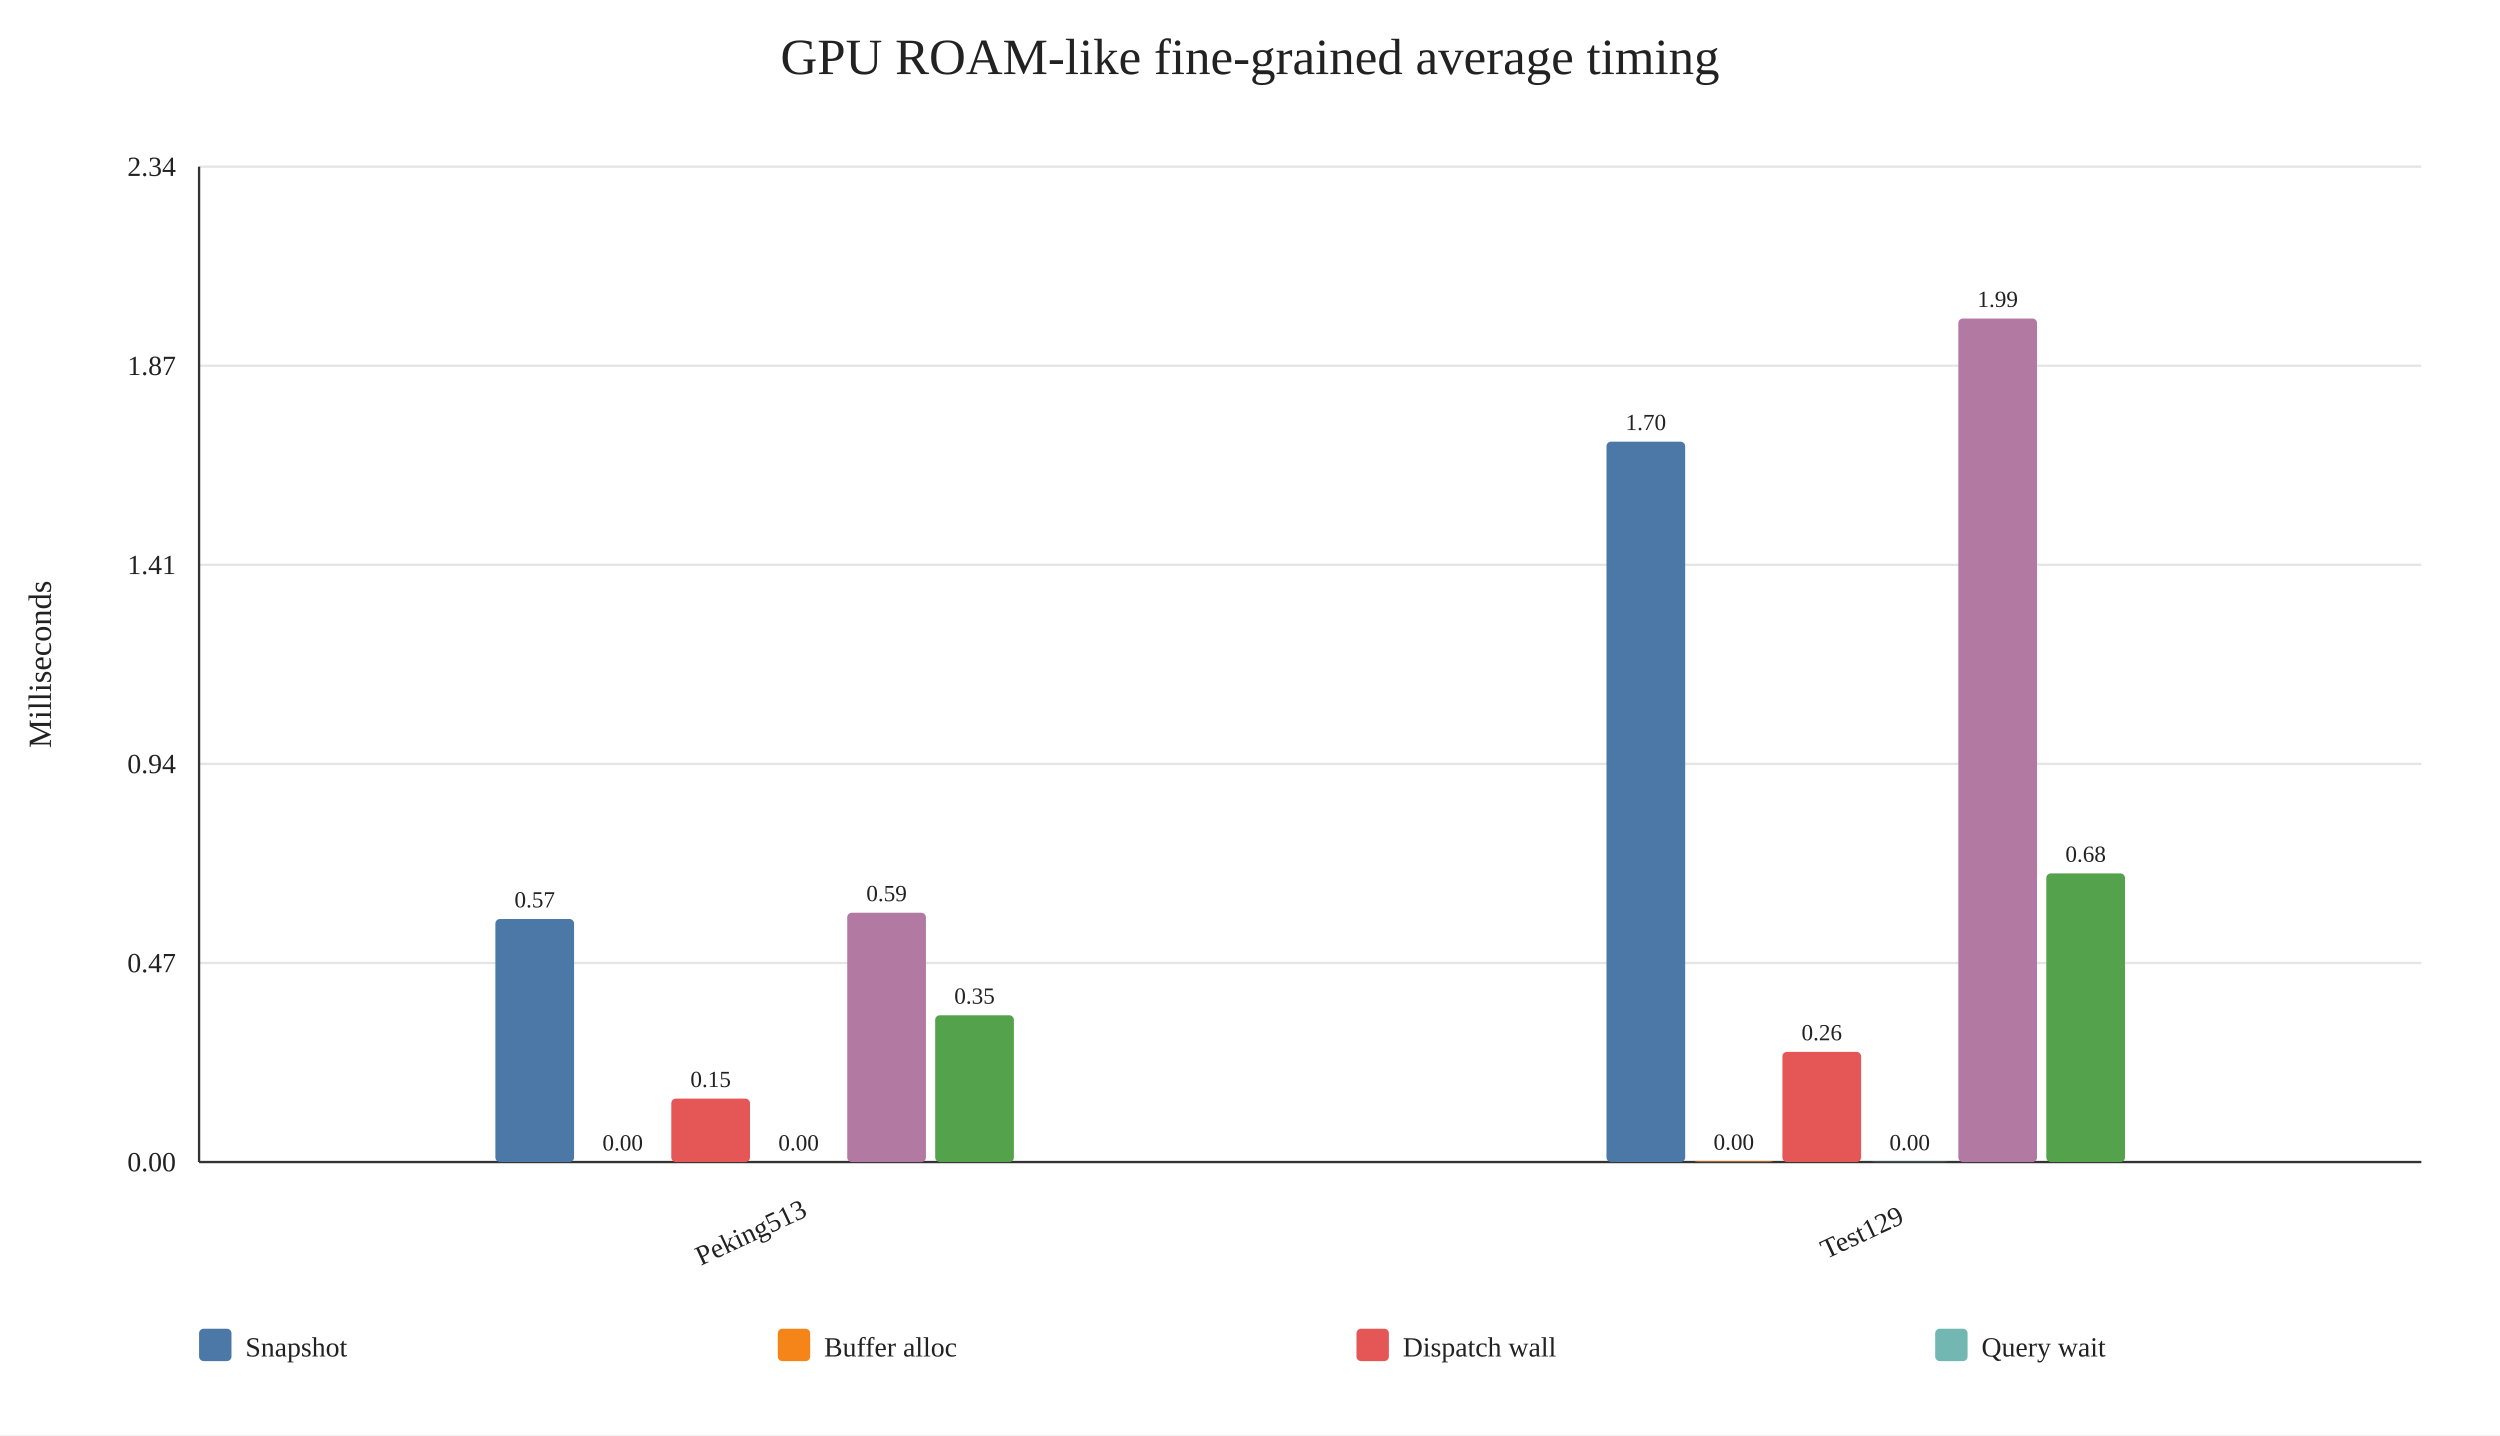
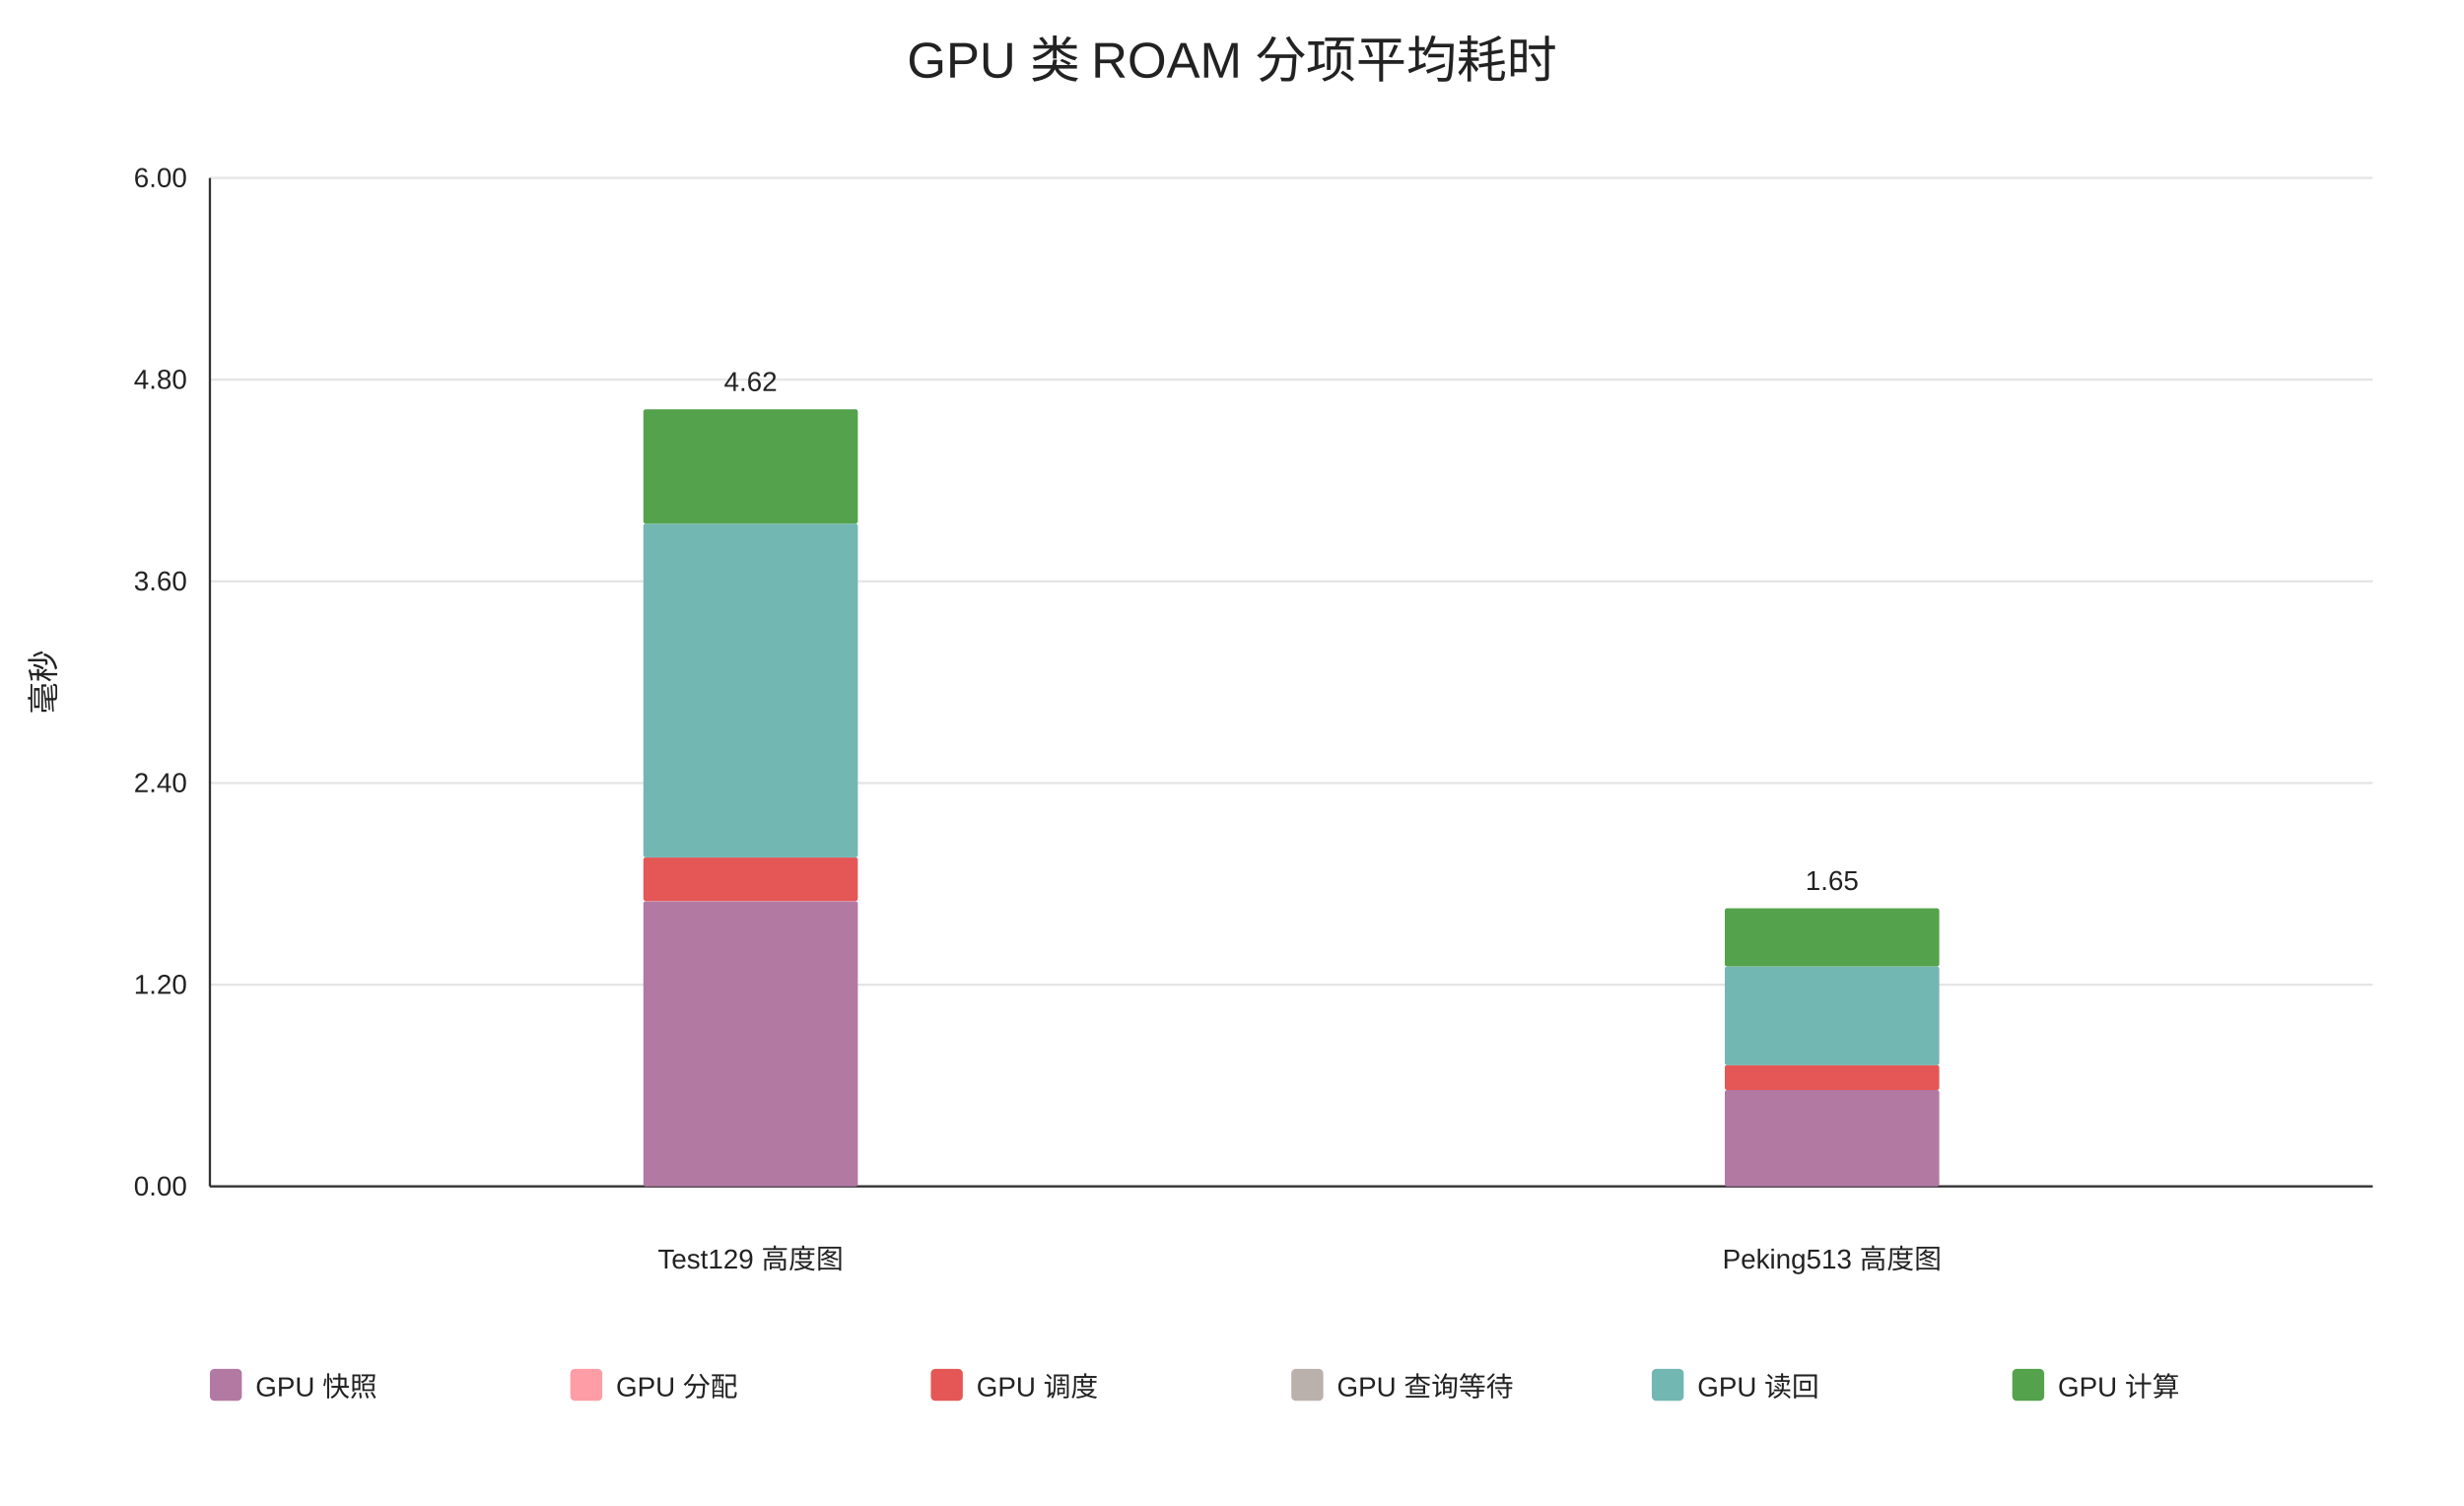
- <svg xmlns="http://www.w3.org/2000/svg" width="1080" height="620" viewBox="0 0 1080 620">
+ <svg xmlns="http://www.w3.org/2000/svg" width="1080" height="660" viewBox="0 0 1080 660">
  <rect width="100%" height="100%" fill="white" />
-   <text x="540.0" y="32.0" font-size="22" text-anchor="middle" fill="#222">GPU ROAM-like fine-grained average timing</text>
-   <text x="22.0" y="287.0" font-size="14" text-anchor="middle" fill="#222" transform="rotate(-90.0 22.0 287.0)">Milliseconds</text>
-   <line x1="86" y1="502.0" x2="1046" y2="502.0" stroke="#E5E5E5" />
-   <text x="76.0" y="506.0" font-size="12" text-anchor="end" fill="#222">0.00</text>
-   <line x1="86" y1="416.0" x2="1046" y2="416.0" stroke="#E5E5E5" />
-   <text x="76.0" y="420.0" font-size="12" text-anchor="end" fill="#222">0.47</text>
-   <line x1="86" y1="330.0" x2="1046" y2="330.0" stroke="#E5E5E5" />
-   <text x="76.0" y="334.0" font-size="12" text-anchor="end" fill="#222">0.94</text>
-   <line x1="86" y1="244.0" x2="1046" y2="244.0" stroke="#E5E5E5" />
-   <text x="76.0" y="248.0" font-size="12" text-anchor="end" fill="#222">1.41</text>
-   <line x1="86" y1="158.0" x2="1046" y2="158.0" stroke="#E5E5E5" />
-   <text x="76.0" y="162.0" font-size="12" text-anchor="end" fill="#222">1.87</text>
-   <line x1="86" y1="72.0" x2="1046" y2="72.0" stroke="#E5E5E5" />
-   <text x="76.0" y="76.0" font-size="12" text-anchor="end" fill="#222">2.34</text>
-   <line x1="86" y1="72" x2="86" y2="502" stroke="#333" />
-   <line x1="86" y1="502" x2="1046" y2="502" stroke="#333" />
-   <rect x="214.0" y="397.0" width="34.0" height="105.0" fill="#4C78A8" rx="2" />
-   <text x="231.0" y="392.0" font-size="10" text-anchor="middle" fill="#222">0.57</text>
-   <rect x="252.0" y="502.0" width="34.0" height="0.0" fill="#F58518" rx="2" />
-   <text x="269.0" y="497.0" font-size="10" text-anchor="middle" fill="#222">0.00</text>
-   <rect x="290.0" y="474.6" width="34.0" height="27.4" fill="#E45756" rx="2" />
-   <text x="307.0" y="469.6" font-size="10" text-anchor="middle" fill="#222">0.15</text>
-   <rect x="328.0" y="502.0" width="34.0" height="0.0" fill="#72B7B2" rx="2" />
-   <text x="345.0" y="497.0" font-size="10" text-anchor="middle" fill="#222">0.00</text>
-   <rect x="366.0" y="394.3" width="34.0" height="107.7" fill="#B279A2" rx="2" />
-   <text x="383.0" y="389.3" font-size="10" text-anchor="middle" fill="#222">0.59</text>
-   <rect x="404.0" y="438.6" width="34.0" height="63.4" fill="#54A24B" rx="2" />
-   <text x="421.0" y="433.6" font-size="10" text-anchor="middle" fill="#222">0.35</text>
-   <text x="326.0" y="536.0" font-size="12" text-anchor="middle" fill="#222" transform="rotate(-25.0 326.0 536.0)">Peking513</text>
-   <rect x="694.0" y="190.8" width="34.0" height="311.2" fill="#4C78A8" rx="2" />
-   <text x="711.0" y="185.8" font-size="10" text-anchor="middle" fill="#222">1.70</text>
-   <rect x="732.0" y="501.7" width="34.0" height="0.3" fill="#F58518" rx="2" />
-   <text x="749.0" y="496.7" font-size="10" text-anchor="middle" fill="#222">0.00</text>
-   <rect x="770.0" y="454.4" width="34.0" height="47.6" fill="#E45756" rx="2" />
-   <text x="787.0" y="449.4" font-size="10" text-anchor="middle" fill="#222">0.26</text>
-   <rect x="808.0" y="501.9" width="34.0" height="0.1" fill="#72B7B2" rx="2" />
-   <text x="825.0" y="496.9" font-size="10" text-anchor="middle" fill="#222">0.00</text>
-   <rect x="846.0" y="137.6" width="34.0" height="364.4" fill="#B279A2" rx="2" />
-   <text x="863.0" y="132.6" font-size="10" text-anchor="middle" fill="#222">1.99</text>
-   <rect x="884.0" y="377.3" width="34.0" height="124.7" fill="#54A24B" rx="2" />
-   <text x="901.0" y="372.3" font-size="10" text-anchor="middle" fill="#222">0.68</text>
-   <text x="806.0" y="536.0" font-size="12" text-anchor="middle" fill="#222" transform="rotate(-25.0 806.0 536.0)">Test129</text>
-   <rect x="86" y="574" width="14" height="14" fill="#4C78A8" rx="2" />
-   <text x="106.0" y="586.0" font-size="12" text-anchor="start" fill="#222">Snapshot</text>
-   <rect x="336" y="574" width="14" height="14" fill="#F58518" rx="2" />
-   <text x="356.0" y="586.0" font-size="12" text-anchor="start" fill="#222">Buffer alloc</text>
-   <rect x="586" y="574" width="14" height="14" fill="#E45756" rx="2" />
-   <text x="606.0" y="586.0" font-size="12" text-anchor="start" fill="#222">Dispatch wall</text>
-   <rect x="836" y="574" width="14" height="14" fill="#72B7B2" rx="2" />
-   <text x="856.0" y="586.0" font-size="12" text-anchor="start" fill="#222">Query wait</text>
-   <rect x="1086" y="574" width="14" height="14" fill="#B279A2" rx="2" />
-   <text x="1106.0" y="586.0" font-size="12" text-anchor="start" fill="#222">Readback wait</text>
-   <rect x="1336" y="574" width="14" height="14" fill="#54A24B" rx="2" />
-   <text x="1356.0" y="586.0" font-size="12" text-anchor="start" fill="#222">GPU compute</text>
+   <style>text{font-family:Arial,"Microsoft YaHei",sans-serif;fill:#222}.small{font-size:12px}.axis{stroke:#333;stroke-width:1}.grid{stroke:#E5E5E5;stroke-width:1}</style>
+   <text x="540.0" y="34" font-size="22" text-anchor="middle">GPU 类 ROAM 分项平均耗时</text>
+   <line class="grid" x1="92" y1="520.0" x2="1040" y2="520.0" />
+   <text class="small" x="82" y="524.0" text-anchor="end">0.00</text>
+   <line class="grid" x1="92" y1="431.6" x2="1040" y2="431.6" />
+   <text class="small" x="82" y="435.6" text-anchor="end">1.20</text>
+   <line class="grid" x1="92" y1="343.2" x2="1040" y2="343.2" />
+   <text class="small" x="82" y="347.2" text-anchor="end">2.40</text>
+   <line class="grid" x1="92" y1="254.8" x2="1040" y2="254.8" />
+   <text class="small" x="82" y="258.8" text-anchor="end">3.60</text>
+   <line class="grid" x1="92" y1="166.4" x2="1040" y2="166.4" />
+   <text class="small" x="82" y="170.4" text-anchor="end">4.80</text>
+   <line class="grid" x1="92" y1="78.0" x2="1040" y2="78.0" />
+   <text class="small" x="82" y="82.0" text-anchor="end">6.00</text>
+   <line class="axis" x1="92" y1="78" x2="92" y2="520" />
+   <line class="axis" x1="92" y1="520" x2="1040" y2="520" />
+   <text x="24" y="299.0" font-size="14" text-anchor="middle" transform="rotate(-90 24 299.0)">毫秒</text>
+   <rect x="282.0" y="395.0" width="94.0" height="125.0" fill="#B279A2" rx="1" />
+   <rect x="282.0" y="394.9" width="94.0" height="0.1" fill="#FF9DA6" rx="1" />
+   <rect x="282.0" y="375.8" width="94.0" height="19.1" fill="#E45756" rx="1" />
+   <rect x="282.0" y="375.8" width="94.0" height="0.1" fill="#BAB0AC" rx="1" />
+   <rect x="282.0" y="229.5" width="94.0" height="146.3" fill="#72B7B2" rx="1" />
+   <rect x="282.0" y="179.4" width="94.0" height="50.1" fill="#54A24B" rx="1" />
+   <text class="small" x="329.0" y="171.4" text-anchor="middle">4.62</text>
+   <text class="small" x="329.0" y="556" text-anchor="middle">Test129 高度图</text>
+   <rect x="756.0" y="477.8" width="94.0" height="42.2" fill="#B279A2" rx="1" />
+   <rect x="756.0" y="477.8" width="94.0" height="0.0" fill="#FF9DA6" rx="1" />
+   <rect x="756.0" y="466.8" width="94.0" height="11.0" fill="#E45756" rx="1" />
+   <rect x="756.0" y="466.8" width="94.0" height="0.0" fill="#BAB0AC" rx="1" />
+   <rect x="756.0" y="423.6" width="94.0" height="43.3" fill="#72B7B2" rx="1" />
+   <rect x="756.0" y="398.1" width="94.0" height="25.5" fill="#54A24B" rx="1" />
+   <text class="small" x="803.0" y="390.1" text-anchor="middle">1.65</text>
+   <text class="small" x="803.0" y="556" text-anchor="middle">Peking513 高度图</text>
+   <rect x="92" y="600" width="14" height="14" fill="#B279A2" rx="2" />
+   <text class="small" x="112" y="612" text-anchor="start">GPU 快照</text>
+   <rect x="250" y="600" width="14" height="14" fill="#FF9DA6" rx="2" />
+   <text class="small" x="270" y="612" text-anchor="start">GPU 分配</text>
+   <rect x="408" y="600" width="14" height="14" fill="#E45756" rx="2" />
+   <text class="small" x="428" y="612" text-anchor="start">GPU 调度</text>
+   <rect x="566" y="600" width="14" height="14" fill="#BAB0AC" rx="2" />
+   <text class="small" x="586" y="612" text-anchor="start">GPU 查询等待</text>
+   <rect x="724" y="600" width="14" height="14" fill="#72B7B2" rx="2" />
+   <text class="small" x="744" y="612" text-anchor="start">GPU 读回</text>
+   <rect x="882" y="600" width="14" height="14" fill="#54A24B" rx="2" />
+   <text class="small" x="902" y="612" text-anchor="start">GPU 计算</text>
</svg>
